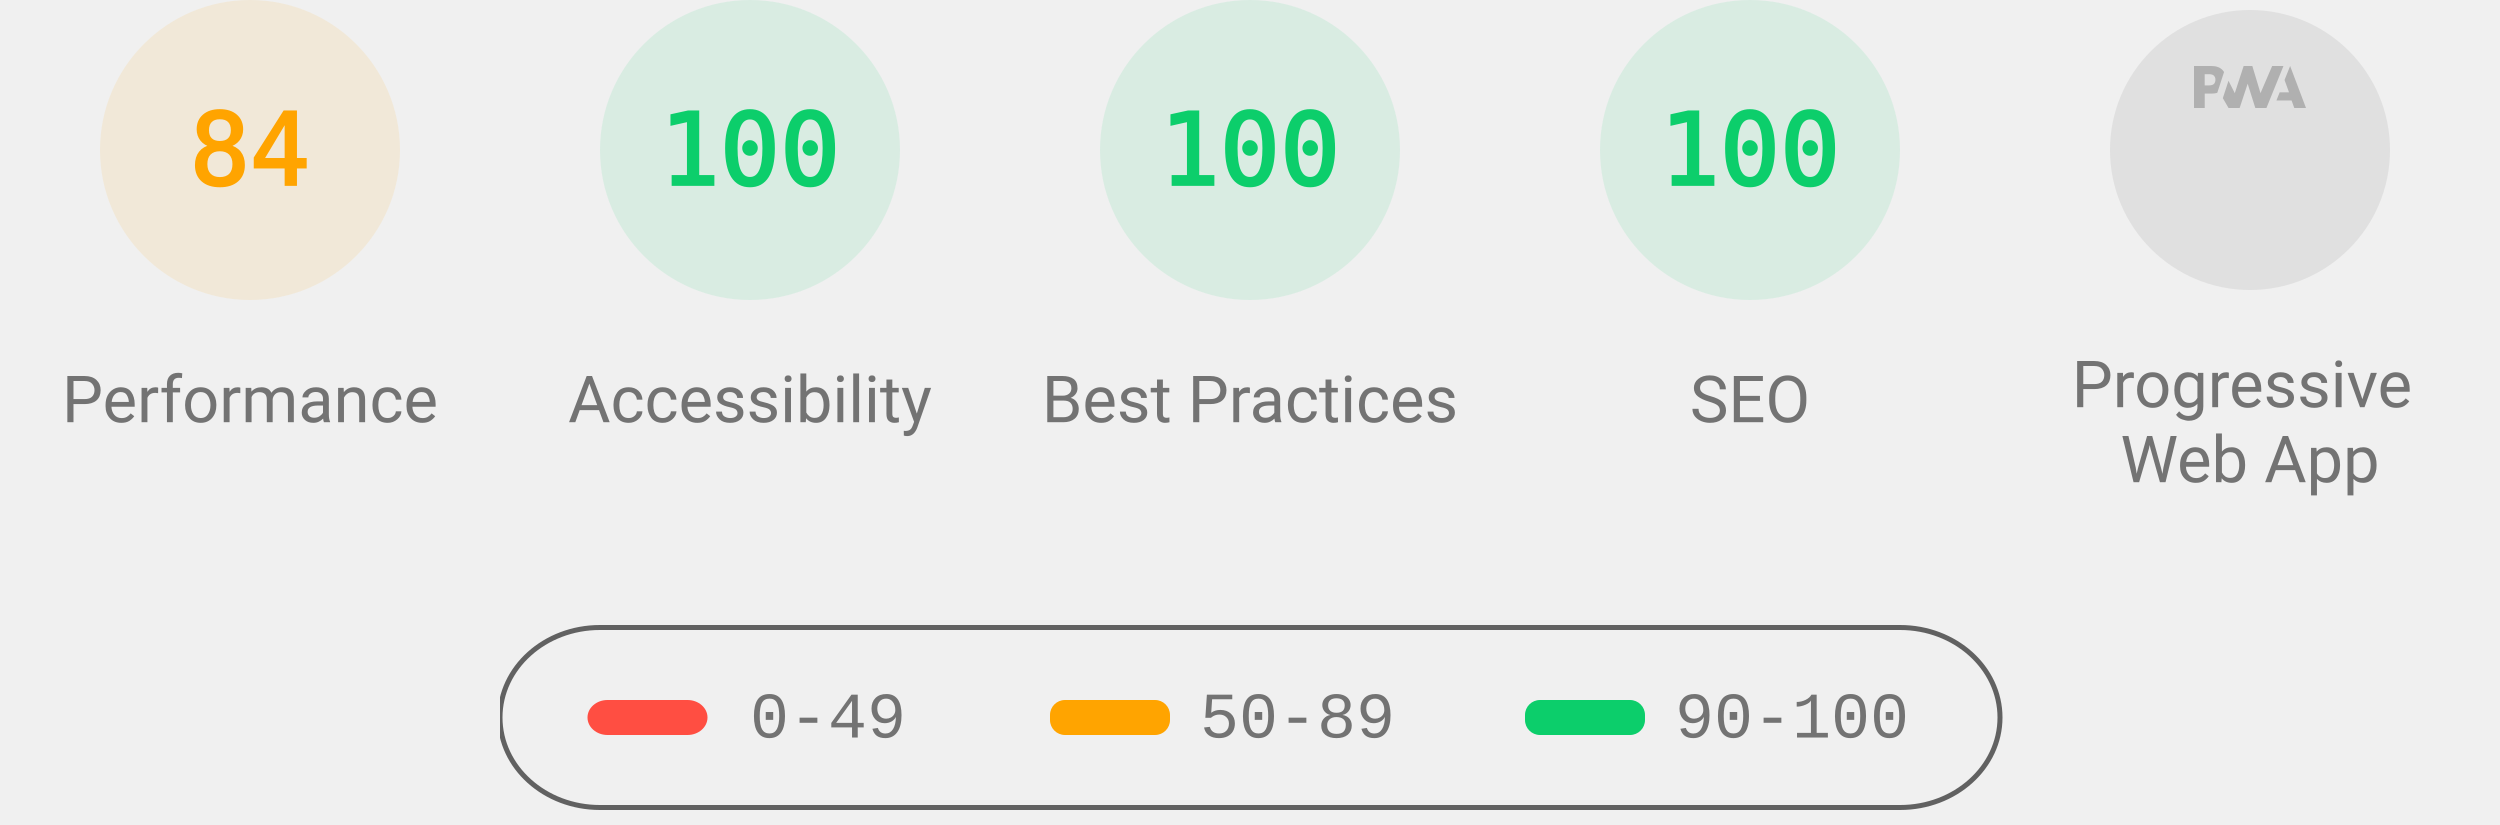
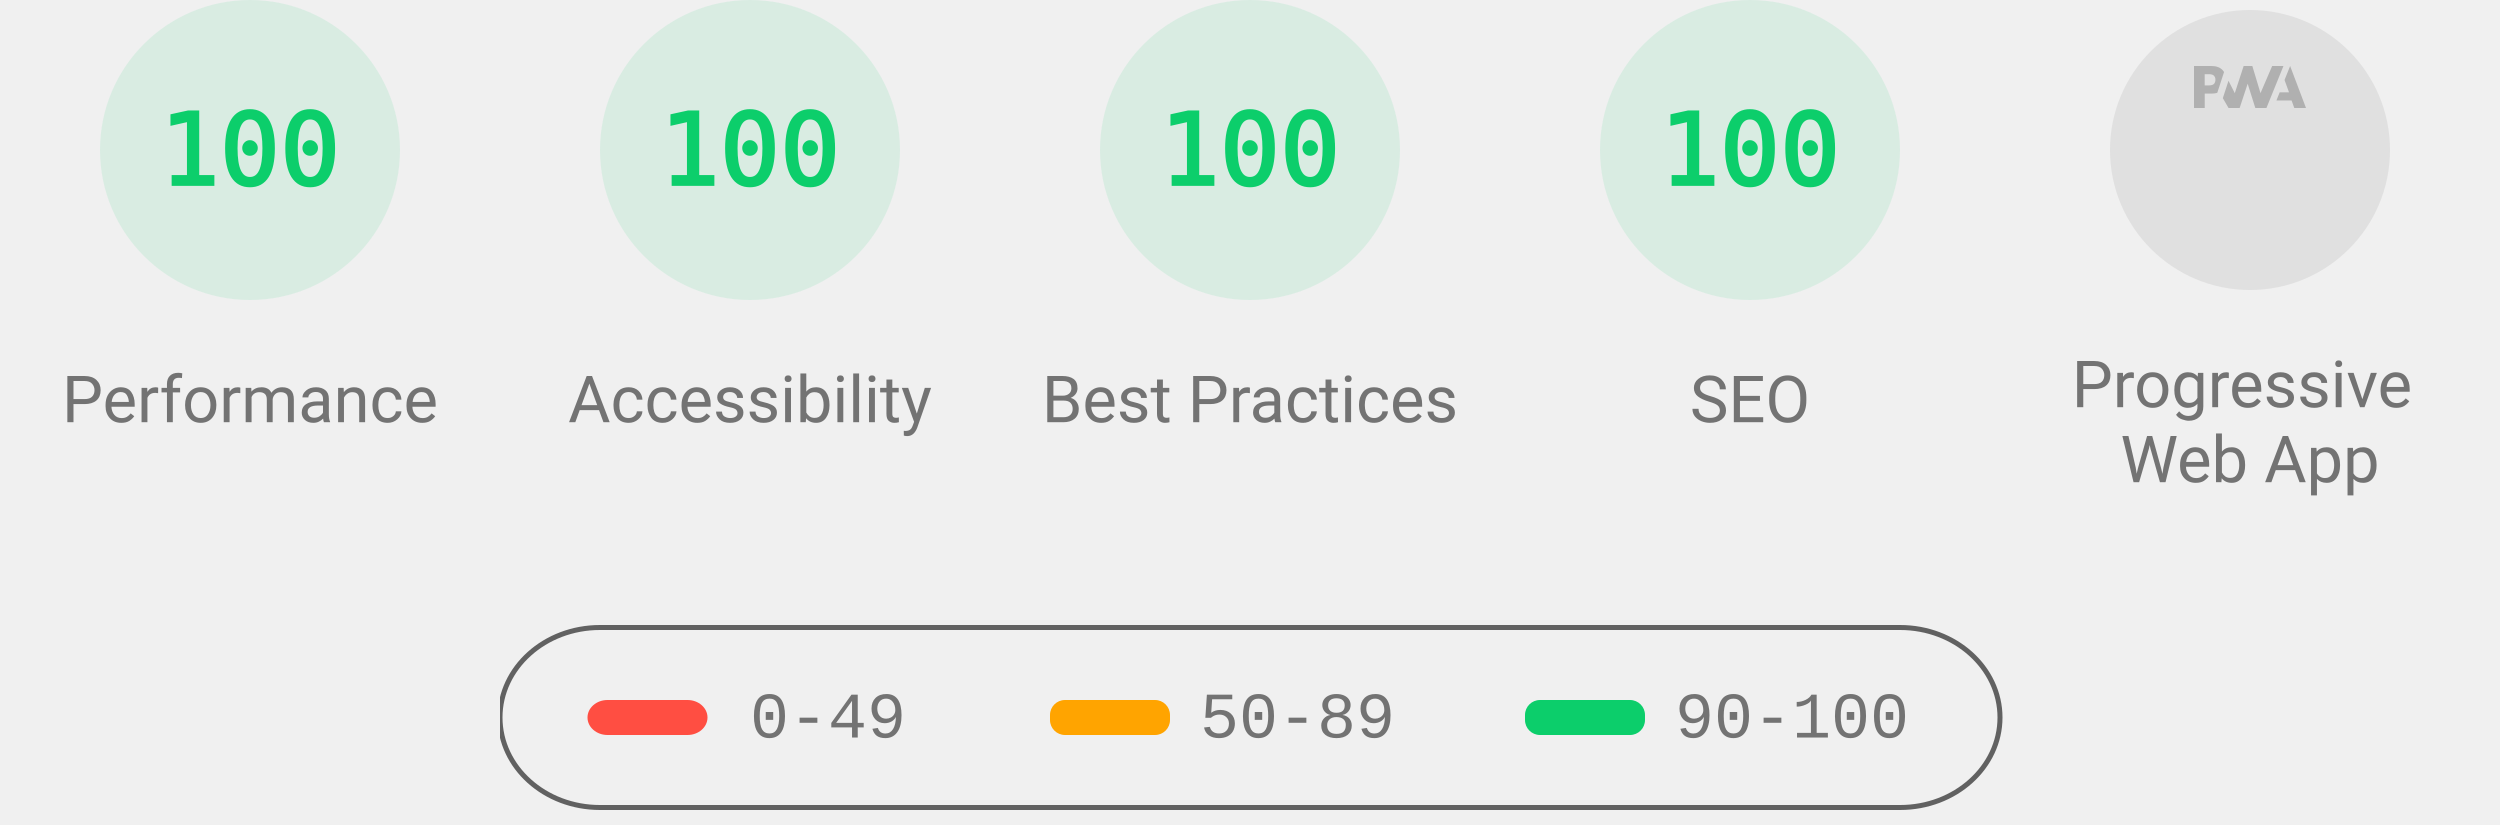
<svg xmlns="http://www.w3.org/2000/svg" class="theme--agnostic" fill="none" width="1000" height="330">
  <style>
			.gauge-base {
				opacity: 0.1
			}

			.gauge-arc {
				fill: none;
				animation-delay: 250ms;
				stroke-linecap: round;
				transform: rotate(-90deg);
				transform-origin: 100px 60px;
				animation: load-gauge 1s ease forwards
			}

			.guage-text {
				font-size: 40px;
				font-family: monospace;
				text-align: center
			}

			.guage-red {
				color: #ff4e42;
				fill: #ff4e42;
				stroke: #ff4e42
			}
			.guage-orange {
				color: #ffa400;
				fill: #ffa400;
				stroke: #ffa400
			}
			.guage-green {
				color: #0cce6b;
				fill: #0cce6b;
				stroke: #0cce6b
			}
			.theme--agnostic .guage-undefined {
				color: #5c5c5c;
				fill: #5c5c5c;
				stroke: #5c5c5c
			}
			.theme--light .guage-undefined {
				color: #1e1e1e;
				fill: #1e1e1e;
				stroke: #1e1e1e
			}
			.theme--dark .guage-undefined {
				color: #f5f5f5;
				fill: #f5f5f5;
				stroke: #f5f5f5
			}

			.guage-title {
				stroke: none;
				font-size: 26px;
				line-height: 26px;
				font-family: Roboto, Halvetica, Arial, sans-serif
			}
			.metric.guage-title {
				font-family: 'Courier New', Courier, monospace
			}
			.theme--agnostic .guage-title {
				color: #737373;
				fill: #737373
			}
			.theme--light .guage-title {
				color: #212121;
				fill: #212121
			}
			.theme--dark .guage-title {
				color: #f5f5f5;
				fill: #f5f5f5
			}

			@keyframes load-gauge {
				from {
					stroke-dasharray: 0 352.858
				}
			}
			.lh-gauge--pwa__disc {
				fill: #e0e0e0
			}
			.lh-gauge--pwa__logo {
				position: relative;
				fill: #b0b0b0
			}
			.lh-gauge--pwa__invisible {
				display: none
			}
			.lh-gauge--pwa__visible {
				display: inline
			}
			.guage-invisible {
				display: none
			}
			.lh-gauge--pwa__logo--primary-color {
				fill: #304ffe
			}
			.theme--agnostic .lh-gauge--pwa__logo--secondary-color {
				fill: #787878
			}
			.theme--light .lh-gauge--pwa__logo--secondary-color {
				fill: #3d3d3d
			}
			.theme--dark .lh-gauge--pwa__logo--secondary-color {
				fill: #d8b6b6
			}
			.theme--light #svg_2 {
				stroke: #00000022
			}
			.theme--agnostic #svg_2 {
				stroke: #616161
			}
			.theme--light #svg_2 {
				stroke: #00000022
			}
			.theme--dark #svg_2 {
				stroke: #f5f5f566
			}
		</style>
-   <svg class="guage-div guage-perf guage-orange" viewBox="0 0 200 200" width="200" height="200" x="0" y="0">
-     <circle class="gauge-base" r="56" cx="100" cy="60" stroke-width="8" />
-     <circle class="gauge-arc guage-arc-1" r="56" cx="100" cy="60" stroke-width="8" style="stroke-dasharray: 295.561, 351.858;" />
-     <text class="guage-text" x="100px" y="60px" alignment-baseline="central" dominant-baseline="central" text-anchor="middle">84</text>
+   <svg class="guage-div guage-perf guage-green" viewBox="0 0 200 200" width="200" height="200" x="0" y="0">
+     <circle class="gauge-base" r="56" cx="100" cy="60" stroke-width="8" />
+     <circle class="gauge-arc guage-arc-1" r="56" cx="100" cy="60" stroke-width="8" style="stroke-dasharray: 351.858, 351.858;" />
+     <text class="guage-text" x="100px" y="60px" alignment-baseline="central" dominant-baseline="central" text-anchor="middle">100</text>
    <text class="guage-title" x="100px" y="160px" alignment-baseline="central" dominant-baseline="central" text-anchor="middle">Performance</text>
  </svg>
  <svg class="guage-div guage-acc guage-green" viewBox="0 0 200 200" width="200" height="200" x="200" y="0">
    <circle class="gauge-base" r="56" cx="100" cy="60" stroke-width="8" />
    <circle class="gauge-arc guage-arc-2" r="56" cx="100" cy="60" stroke-width="8" style="stroke-dasharray: 351.858, 351.858;" />
    <text class="guage-text" x="100px" y="60px" alignment-baseline="central" dominant-baseline="central" text-anchor="middle">100</text>
    <text class="guage-title" x="100px" y="160px" alignment-baseline="central" dominant-baseline="central" text-anchor="middle">Accessibility</text>
  </svg>
  <svg class="guage-div guage-best guage-green" viewBox="0 0 200 200" width="200" height="200" x="400" y="0">
    <circle class="gauge-base" r="56" cx="100" cy="60" stroke-width="8" />
    <circle class="gauge-arc guage-arc-3" r="56" cx="100" cy="60" stroke-width="8" style="stroke-dasharray: 351.858, 351.858;" />
    <text class="guage-text" x="100px" y="60px" alignment-baseline="central" dominant-baseline="central" text-anchor="middle">100</text>
    <text class="guage-title" x="100px" y="160px" alignment-baseline="central" dominant-baseline="central" text-anchor="middle">Best Practices</text>
  </svg>
  <svg class="guage-div guage-seo guage-green" viewBox="0 0 200 200" width="200" height="200" x="600" y="0">
    <circle class="gauge-base" r="56" cx="100" cy="60" stroke-width="8" />
    <circle class="gauge-arc guage-arc-4" r="56" cx="100" cy="60" stroke-width="8" style="stroke-dasharray: 351.858, 351.858;" />
    <text class="guage-text" x="100px" y="60px" alignment-baseline="central" dominant-baseline="central" text-anchor="middle">100</text>
    <text class="guage-title" x="100px" y="160px" alignment-baseline="central" dominant-baseline="central" text-anchor="middle">SEO</text>
  </svg>
  <svg class="guage-div guage-pwa " viewBox="0 0 200 200" width="200" height="200" x="800" y="0">
    <svg viewBox="0 0 60 60" width="112" height="112" x="44" y="4">
      <defs>
        <linearGradient id="lh-gauge--pwa__check-circle__gradient-0" x1="50%" y1="0%" x2="50%" y2="100%">
          <stop stop-color="#00C852" offset="0%" />
          <stop stop-color="#009688" offset="100%" />
        </linearGradient>
        <linearGradient id="lh-gauge--pwa__installable__shadow-gradient-0" x1="76.056%" x2="24.111%" y1="82.995%" y2="24.735%">
          <stop stop-color="#A5D6A7" offset="0%" />
          <stop stop-color="#80CBC4" offset="100%" />
        </linearGradient>
        <linearGradient id="lh-gauge--pwa__fast-reliable__shadow-gradient-0" x1="76.056%" y1="82.995%" x2="25.678%" y2="26.493%">
          <stop stop-color="#64B5F6" offset="0%" />
          <stop stop-color="#2979FF" offset="100%" />
        </linearGradient>
        <g id="lh-gauge--pwa__fast-reliable-badge-0">
          <circle fill="#FFFFFF" cx="10" cy="10" r="10" />
          <path fill="#304FFE" d="M10 3.58l5.25 2.34v3.5c0 3.23-2.24 6.26-5.25 7-3.01-.74-5.25-3.77-5.25-7v-3.5L10 3.58zm-.47 10.74l2.76-4.83.03-.07c.04-.08 0-.24-.22-.24h-1.64l.47-3.26h-.47l-2.7 4.77c-.02.01.05-.1-.04.05-.09.16-.1.31.18.31h1.63l-.47 3.27h.47z" />
        </g>
        <g id="lh-gauge--pwa__installable-badge-0">
          <circle fill="#FFFFFF" cx="10" cy="10" r="10" />
          <path fill="#009688" d="M10 4.167A5.835 5.835 0 0 0 4.167 10 5.835 5.835 0 0 0 10 15.833 5.835 5.835 0 0 0 15.833 10 5.835 5.835 0 0 0 10 4.167zm2.917 6.416h-2.334v2.334H9.417v-2.334H7.083V9.417h2.334V7.083h1.166v2.334h2.334v1.166z" />
        </g>
      </defs>
      <g stroke="none" fill-rule="nonzero">
        <circle class="lh-gauge--pwa__disc" cx="30" cy="30" r="30" />
        <g class="lh-gauge--pwa__logo">
          <path d="M35.66 19.39l.7-1.75h2L37.4 15 38.6 12l3.4 9h-2.51l-.58-1.61z" />
          <path d="M33.52 21l3.65-9h-2.42l-2.5 5.82L30.5 12h-1.86l-1.9 5.82-1.35-2.65-1.21 3.72L25.4 21h2.38l1.72-5.2 1.64 5.2z" />
          <path fill-rule="nonzero" d="M20.3 17.91h1.48c.45 0 .85-.05 1.2-.15l.39-1.18 1.07-3.3a2.64 2.64 0 0 0-.28-.37c-.55-.6-1.36-.91-2.42-.91H18v9h2.3V17.9zm1.96-3.84c.22.22.33.5.33.87 0 .36-.1.65-.29.87-.2.23-.59.35-1.15.35h-.86v-2.41h.87c.52 0 .89.1 1.1.32z" />
        </g>
        <rect class="lh-gauge--pwa__component lh-gauge--pwa__na-line lh-gauge--pwa__invisible" fill="#FFFFFF" x="20" y="32" width="20" height="4" rx="2" />
        <g class="lh-gauge--pwa__component lh-gauge--pwa__fast-reliable-badge lh-gauge--pwa__invisible" transform="translate(20, 29)">
          <path fill="url(#lh-gauge--pwa__fast-reliable__shadow-gradient-0)" d="M33.63 19.49A30 30 0 0 1 16.2 30.36L3 17.14 17.14 3l16.49 16.49z" />
          <use href="#lh-gauge--pwa__fast-reliable-badge-0" />
        </g>
        <g class="lh-gauge--pwa__component lh-gauge--pwa__installable-badge lh-gauge--pwa__invisible" transform="translate(20, 29)">
          <path fill="url(#lh-gauge--pwa__installable__shadow-gradient-0)" d="M33.629 19.487c-4.272 5.453-10.391 9.39-17.415 10.869L3 17.142 17.142 3 33.63 19.487z" />
          <use href="#lh-gauge--pwa__installable-badge-0" />
        </g>
        <g class="lh-gauge--pwa__component lh-gauge--pwa__fast-reliable-installable-badges lh-gauge--pwa__invisible">
          <g transform="translate(8, 29)">
            <path fill="url(#lh-gauge--pwa__fast-reliable__shadow-gradient-0)" d="M16.321 30.463L3 17.143 17.142 3l22.365 22.365A29.864 29.864 0 0 1 22 31c-1.942 0-3.84-.184-5.679-.537z" />
            <use href="#lh-gauge--pwa__fast-reliable-badge-0" />
          </g>
          <g transform="translate(32, 29)">
            <path fill="url(#lh-gauge--pwa__installable__shadow-gradient-0)" d="M25.982 11.84a30.107 30.107 0 0 1-13.08 15.203L3 17.143 17.142 3l8.84 8.84z" />
            <use href="#lh-gauge--pwa__installable-badge-0" />
          </g>
        </g>
        <g class="lh-gauge--pwa__component lh-gauge--pwa__check-circle lh-gauge--pwa__invisible" transform="translate(18, 28)">
          <circle fill="#FFFFFF" cx="12" cy="12" r="12" />
          <path fill="url(#lh-gauge--pwa__check-circle__gradient-0)" d="M12 2a10 10 0 1 0 0 20 10 10 0 0 0 0-20zm-2 15l-5-5 1.41-1.41L10 14.17l7.59-7.59L19 8l-9 9z" />
        </g>
      </g>
    </svg>
    <text class="guage-title" y="160px" alignment-baseline="central" dominant-baseline="central" text-anchor="middle">
      <tspan x="100px" dy="-6px">Progressive</tspan>
      <tspan x="100px" dy="30px">Web App</tspan>
    </text>
  </svg>
  <svg width="604" height="76" x="200" y="250">
    <g>
      <rect fill="none" id="canvas_background" height="80" width="604" y="-1" x="-1" />
      <g display="none" overflow="visible" y="0" x="0" height="100%" width="100%" id="canvasGrid">
        <rect fill="url(#gridpattern)" stroke-width="0" y="0" x="0" height="100%" width="100%" />
      </g>
    </g>
    <g>
      <rect fill-opacity="0" stroke-width="2" rx="40" id="svg_2" height="72" width="600" y="1" x="0" fill="#000000" />
      <rect stroke="#000" rx="8" id="svg_3" height="14" width="48" y="30" x="35" stroke-opacity="null" stroke-width="0" fill="#ff4e42" />
      <rect stroke="#000" rx="6" id="svg_4" height="14" width="48" y="30" x="220" stroke-opacity="null" stroke-width="0" fill="#ffa400" />
      <rect stroke="#000" rx="6" id="svg_5" height="14" width="48" y="30" x="410" stroke-opacity="null" stroke-width="0" fill="#0cce6b" />
      <text class="metric guage-title" xml:space="preserve" text-anchor="start" font-size="26" id="svg_6" y="45" x="100" stroke-opacity="null" stroke-width="0" stroke="#000">0-49</text>
      <text class="metric guage-title" xml:space="preserve" text-anchor="start" font-size="26" id="svg_7" y="45" x="280" stroke-opacity="null" stroke-width="0" stroke="#000">50-89</text>
      <text class="metric guage-title" xml:space="preserve" text-anchor="start" font-size="26" id="svg_8" y="45" x="470" stroke-opacity="null" stroke-width="0" stroke="#000">90-100</text>
    </g>
  </svg>
</svg>
